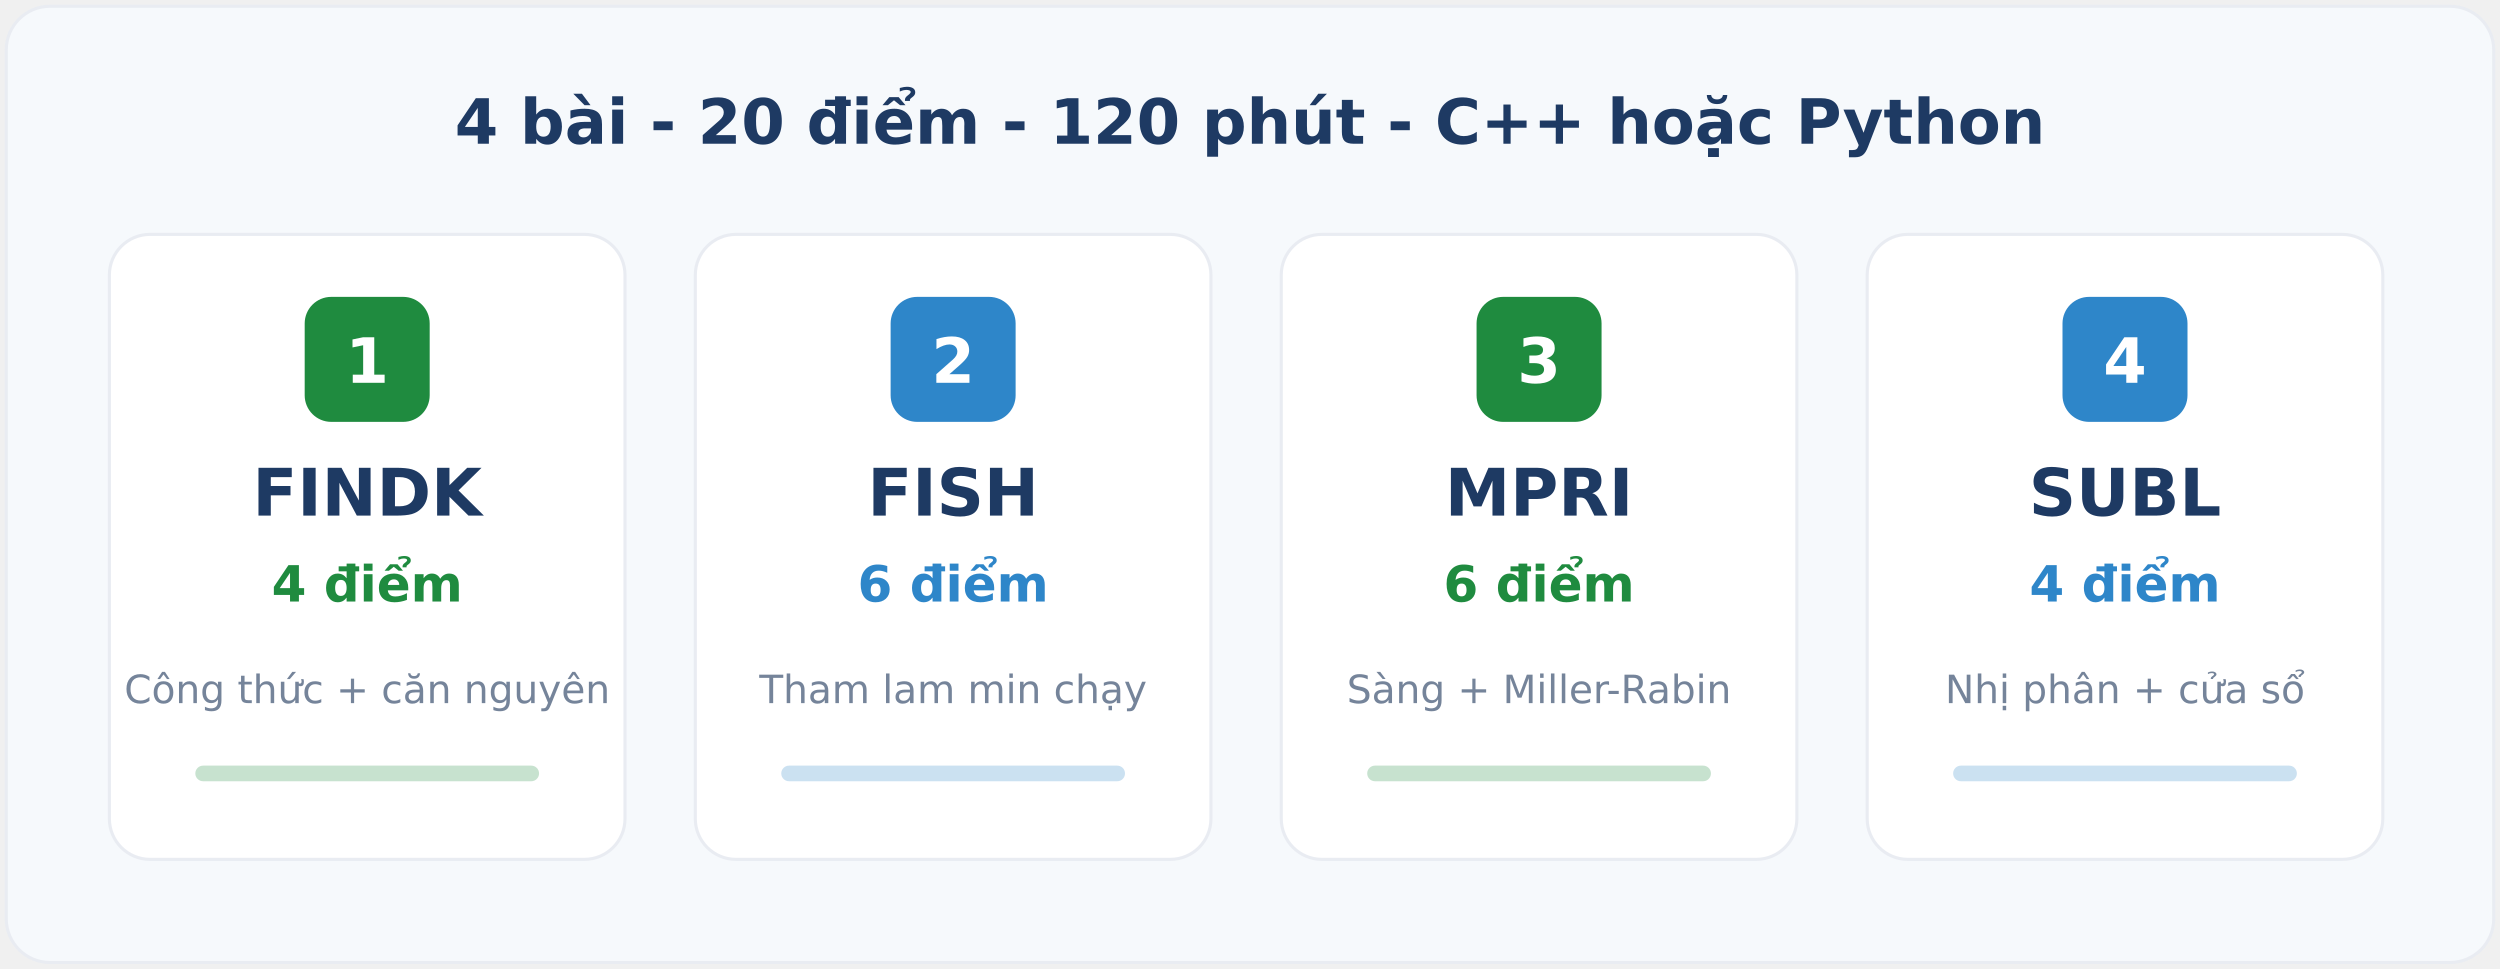
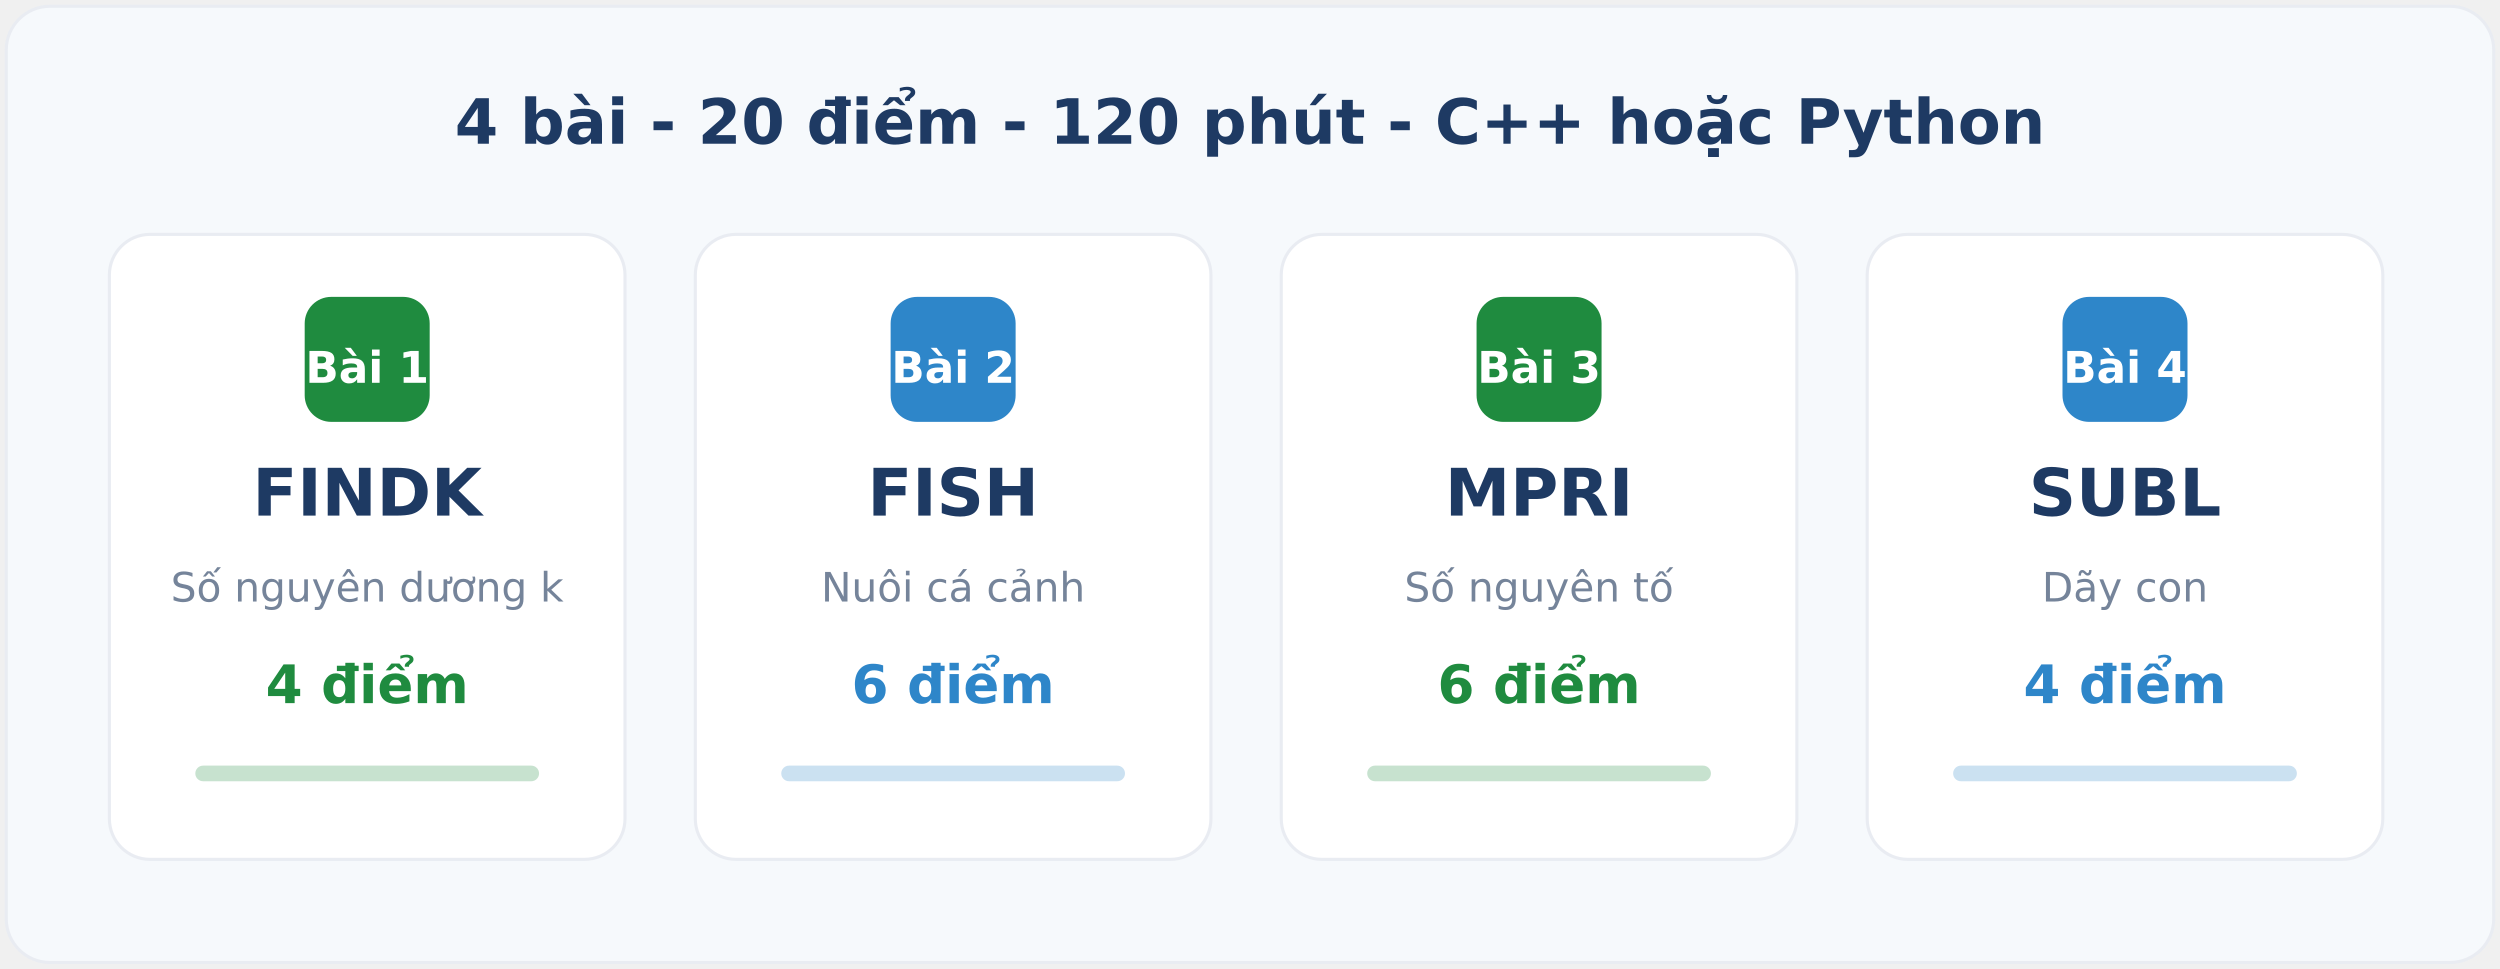
<svg xmlns="http://www.w3.org/2000/svg" viewBox="0 0 1600 620" font-family="DejaVu Sans">
  <rect x="4" y="4" width="1592" height="612" rx="28" fill="#f6f9fc" stroke="#e9ecf2" stroke-width="2" />
  <text x="800" y="92" font-size="40" fill="#1E3A63" font-weight="bold" text-anchor="middle">4 bài - 20 điểm - 120 phút - C++ hoặc Python</text>
  <rect x="70" y="150" width="330" height="400" rx="26" fill="#ffffff" stroke="#e9ecf2" stroke-width="2" />
  <rect x="195" y="190" width="80" height="80" rx="17" fill="#1f8b3f" />
-   <text x="235" y="245" font-size="40" fill="#ffffff" font-weight="bold" text-anchor="middle">1</text>
+   <text x="235" y="245" font-size="28" fill="#ffffff" font-weight="bold" text-anchor="middle">Bài 1</text>
  <text x="235" y="330" font-size="42" fill="#1E3A63" font-weight="bold" text-anchor="middle">FINDK</text>
-   <text x="235" y="385" font-size="32" fill="#1f8b3f" font-weight="bold" text-anchor="middle">4 điểm</text>
-   <text x="235" y="450" font-size="25" fill="#75849a" font-weight="normal" text-anchor="middle">Công thức + căn nguyên</text>
+   <text x="235" y="385" font-size="26" fill="#75849a" font-weight="normal" text-anchor="middle">Số nguyên dương k</text>
+   <text x="235" y="450" font-size="34" fill="#1f8b3f" font-weight="bold" text-anchor="middle">4 điểm</text>
  <rect x="125" y="490" width="220" height="10" rx="5" fill="#1f8b3f" opacity="0.25" />
  <rect x="445" y="150" width="330" height="400" rx="26" fill="#ffffff" stroke="#e9ecf2" stroke-width="2" />
  <rect x="570" y="190" width="80" height="80" rx="17" fill="#2e86c9" />
-   <text x="610" y="245" font-size="40" fill="#ffffff" font-weight="bold" text-anchor="middle">2</text>
+   <text x="610" y="245" font-size="28" fill="#ffffff" font-weight="bold" text-anchor="middle">Bài 2</text>
  <text x="610" y="330" font-size="42" fill="#1E3A63" font-weight="bold" text-anchor="middle">FISH</text>
-   <text x="610" y="385" font-size="32" fill="#2e86c9" font-weight="bold" text-anchor="middle">6 điểm</text>
-   <text x="610" y="450" font-size="25" fill="#75849a" font-weight="normal" text-anchor="middle">Tham lam min chạy</text>
+   <text x="610" y="385" font-size="26" fill="#75849a" font-weight="normal" text-anchor="middle">Nuôi cá cảnh</text>
+   <text x="610" y="450" font-size="34" fill="#2e86c9" font-weight="bold" text-anchor="middle">6 điểm</text>
  <rect x="500" y="490" width="220" height="10" rx="5" fill="#2e86c9" opacity="0.25" />
  <rect x="820" y="150" width="330" height="400" rx="26" fill="#ffffff" stroke="#e9ecf2" stroke-width="2" />
  <rect x="945" y="190" width="80" height="80" rx="17" fill="#1f8b3f" />
-   <text x="985" y="245" font-size="40" fill="#ffffff" font-weight="bold" text-anchor="middle">3</text>
+   <text x="985" y="245" font-size="28" fill="#ffffff" font-weight="bold" text-anchor="middle">Bài 3</text>
  <text x="985" y="330" font-size="42" fill="#1E3A63" font-weight="bold" text-anchor="middle">MPRI</text>
-   <text x="985" y="385" font-size="32" fill="#1f8b3f" font-weight="bold" text-anchor="middle">6 điểm</text>
-   <text x="985" y="450" font-size="25" fill="#75849a" font-weight="normal" text-anchor="middle">Sàng + Miller-Rabin</text>
+   <text x="985" y="385" font-size="26" fill="#75849a" font-weight="normal" text-anchor="middle">Số nguyên tố</text>
+   <text x="985" y="450" font-size="34" fill="#1f8b3f" font-weight="bold" text-anchor="middle">6 điểm</text>
  <rect x="875" y="490" width="220" height="10" rx="5" fill="#1f8b3f" opacity="0.25" />
  <rect x="1195" y="150" width="330" height="400" rx="26" fill="#ffffff" stroke="#e9ecf2" stroke-width="2" />
  <rect x="1320" y="190" width="80" height="80" rx="17" fill="#2e86c9" />
-   <text x="1360" y="245" font-size="40" fill="#ffffff" font-weight="bold" text-anchor="middle">4</text>
+   <text x="1360" y="245" font-size="28" fill="#ffffff" font-weight="bold" text-anchor="middle">Bài 4</text>
  <text x="1360" y="330" font-size="42" fill="#1E3A63" font-weight="bold" text-anchor="middle">SUBL</text>
-   <text x="1360" y="385" font-size="32" fill="#2e86c9" font-weight="bold" text-anchor="middle">4 điểm</text>
-   <text x="1360" y="450" font-size="25" fill="#75849a" font-weight="normal" text-anchor="middle">Nhị phân + cửa sổ</text>
+   <text x="1360" y="385" font-size="26" fill="#75849a" font-weight="normal" text-anchor="middle">Dãy con</text>
+   <text x="1360" y="450" font-size="34" fill="#2e86c9" font-weight="bold" text-anchor="middle">4 điểm</text>
  <rect x="1250" y="490" width="220" height="10" rx="5" fill="#2e86c9" opacity="0.25" />
</svg>
